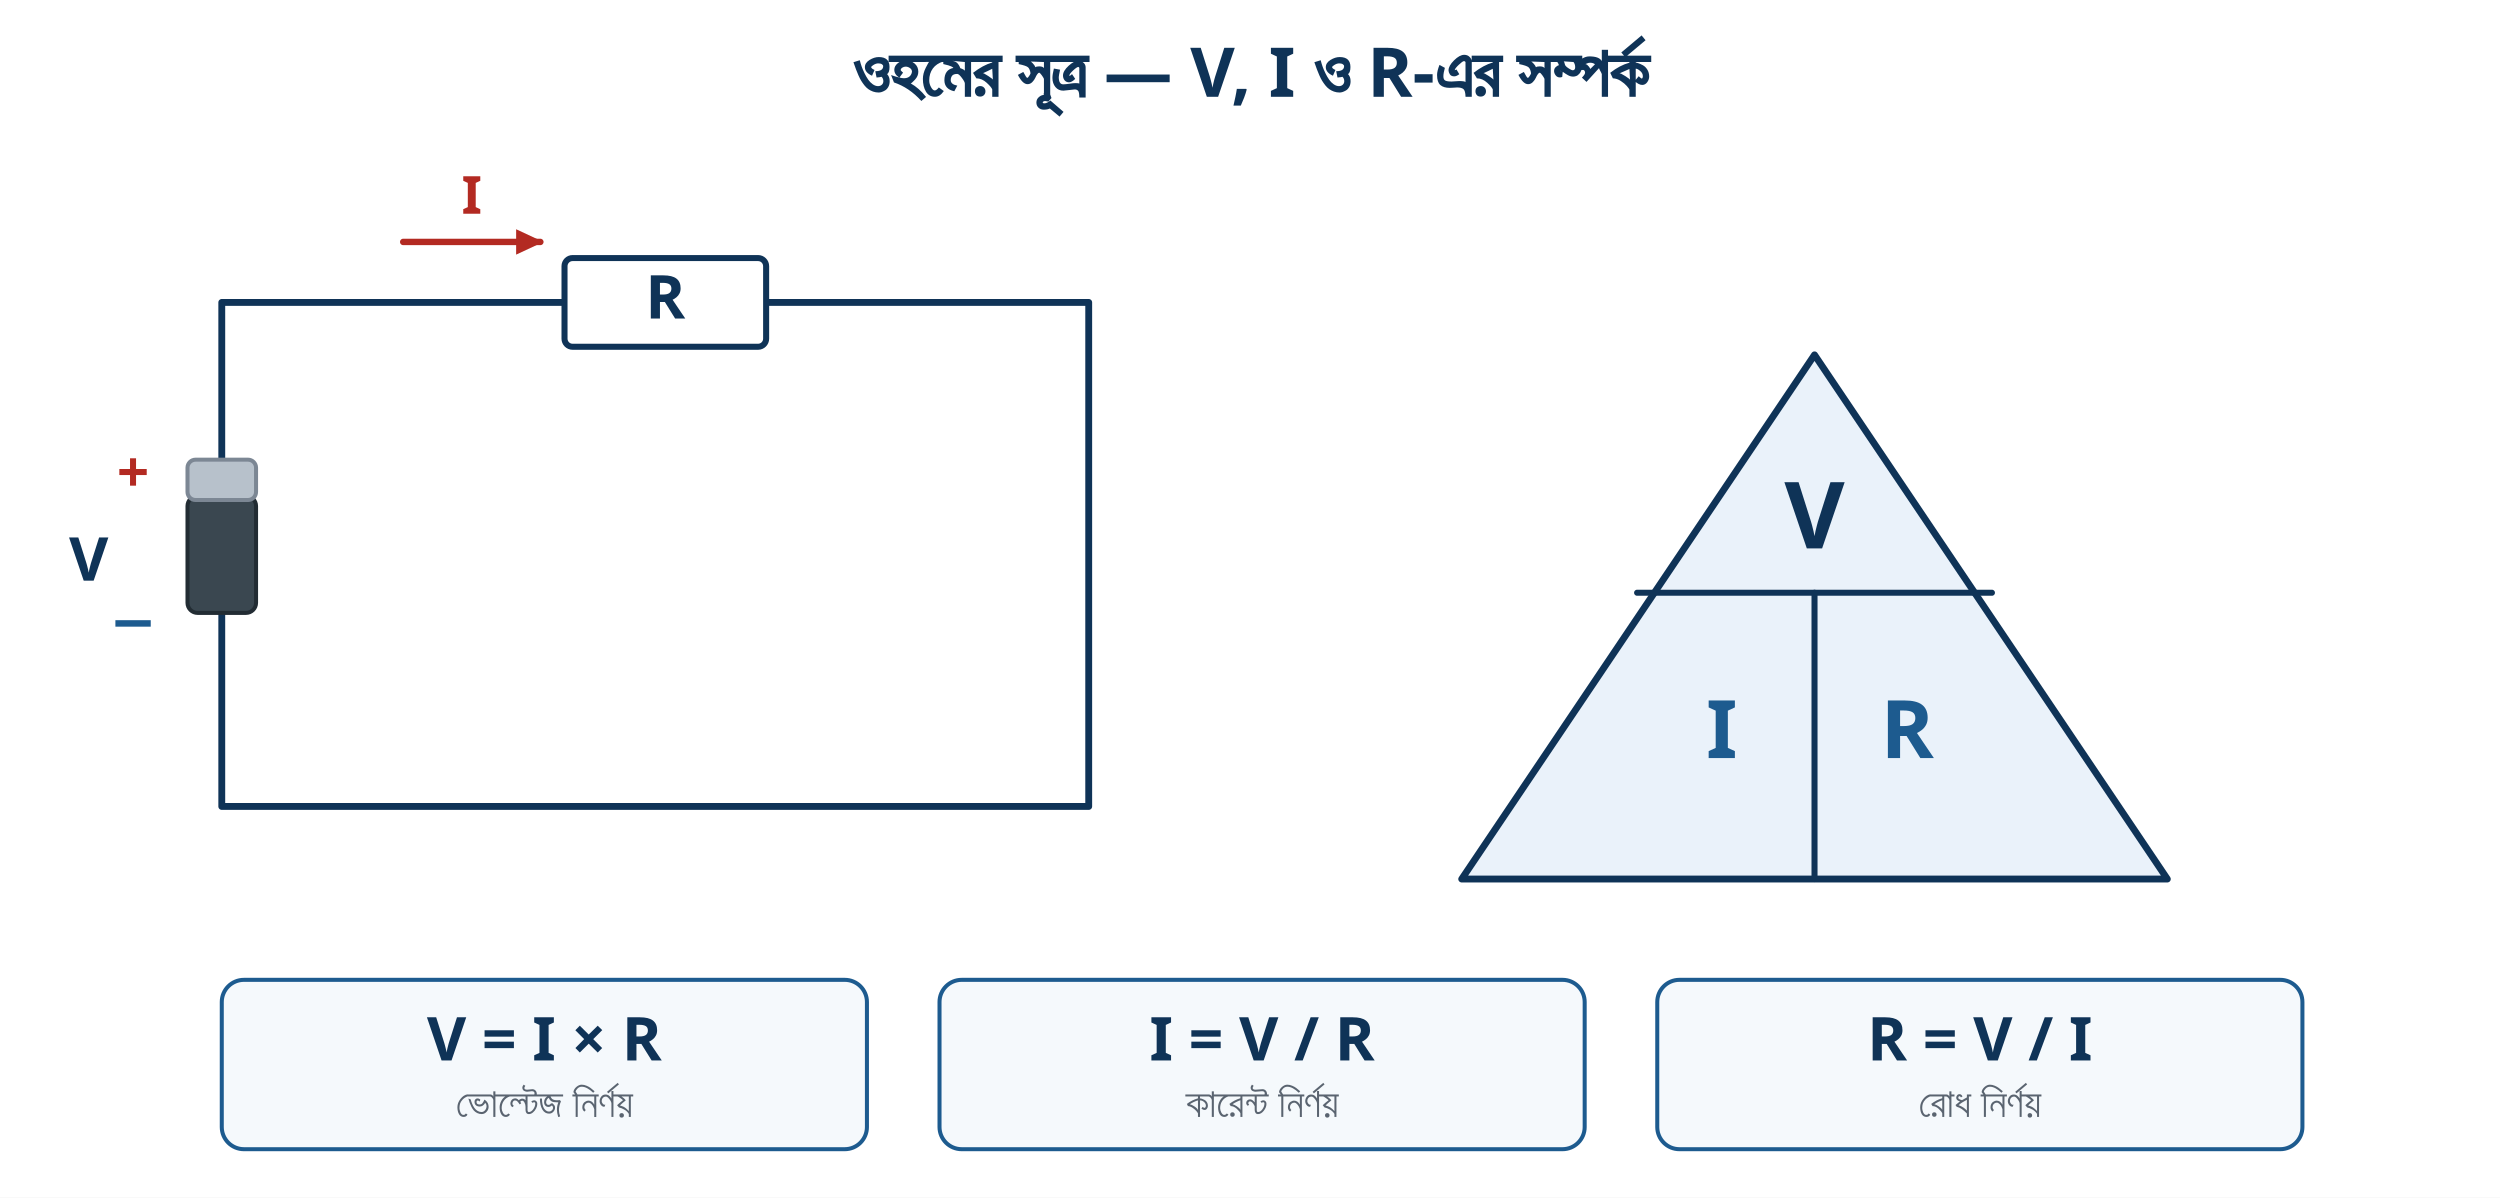
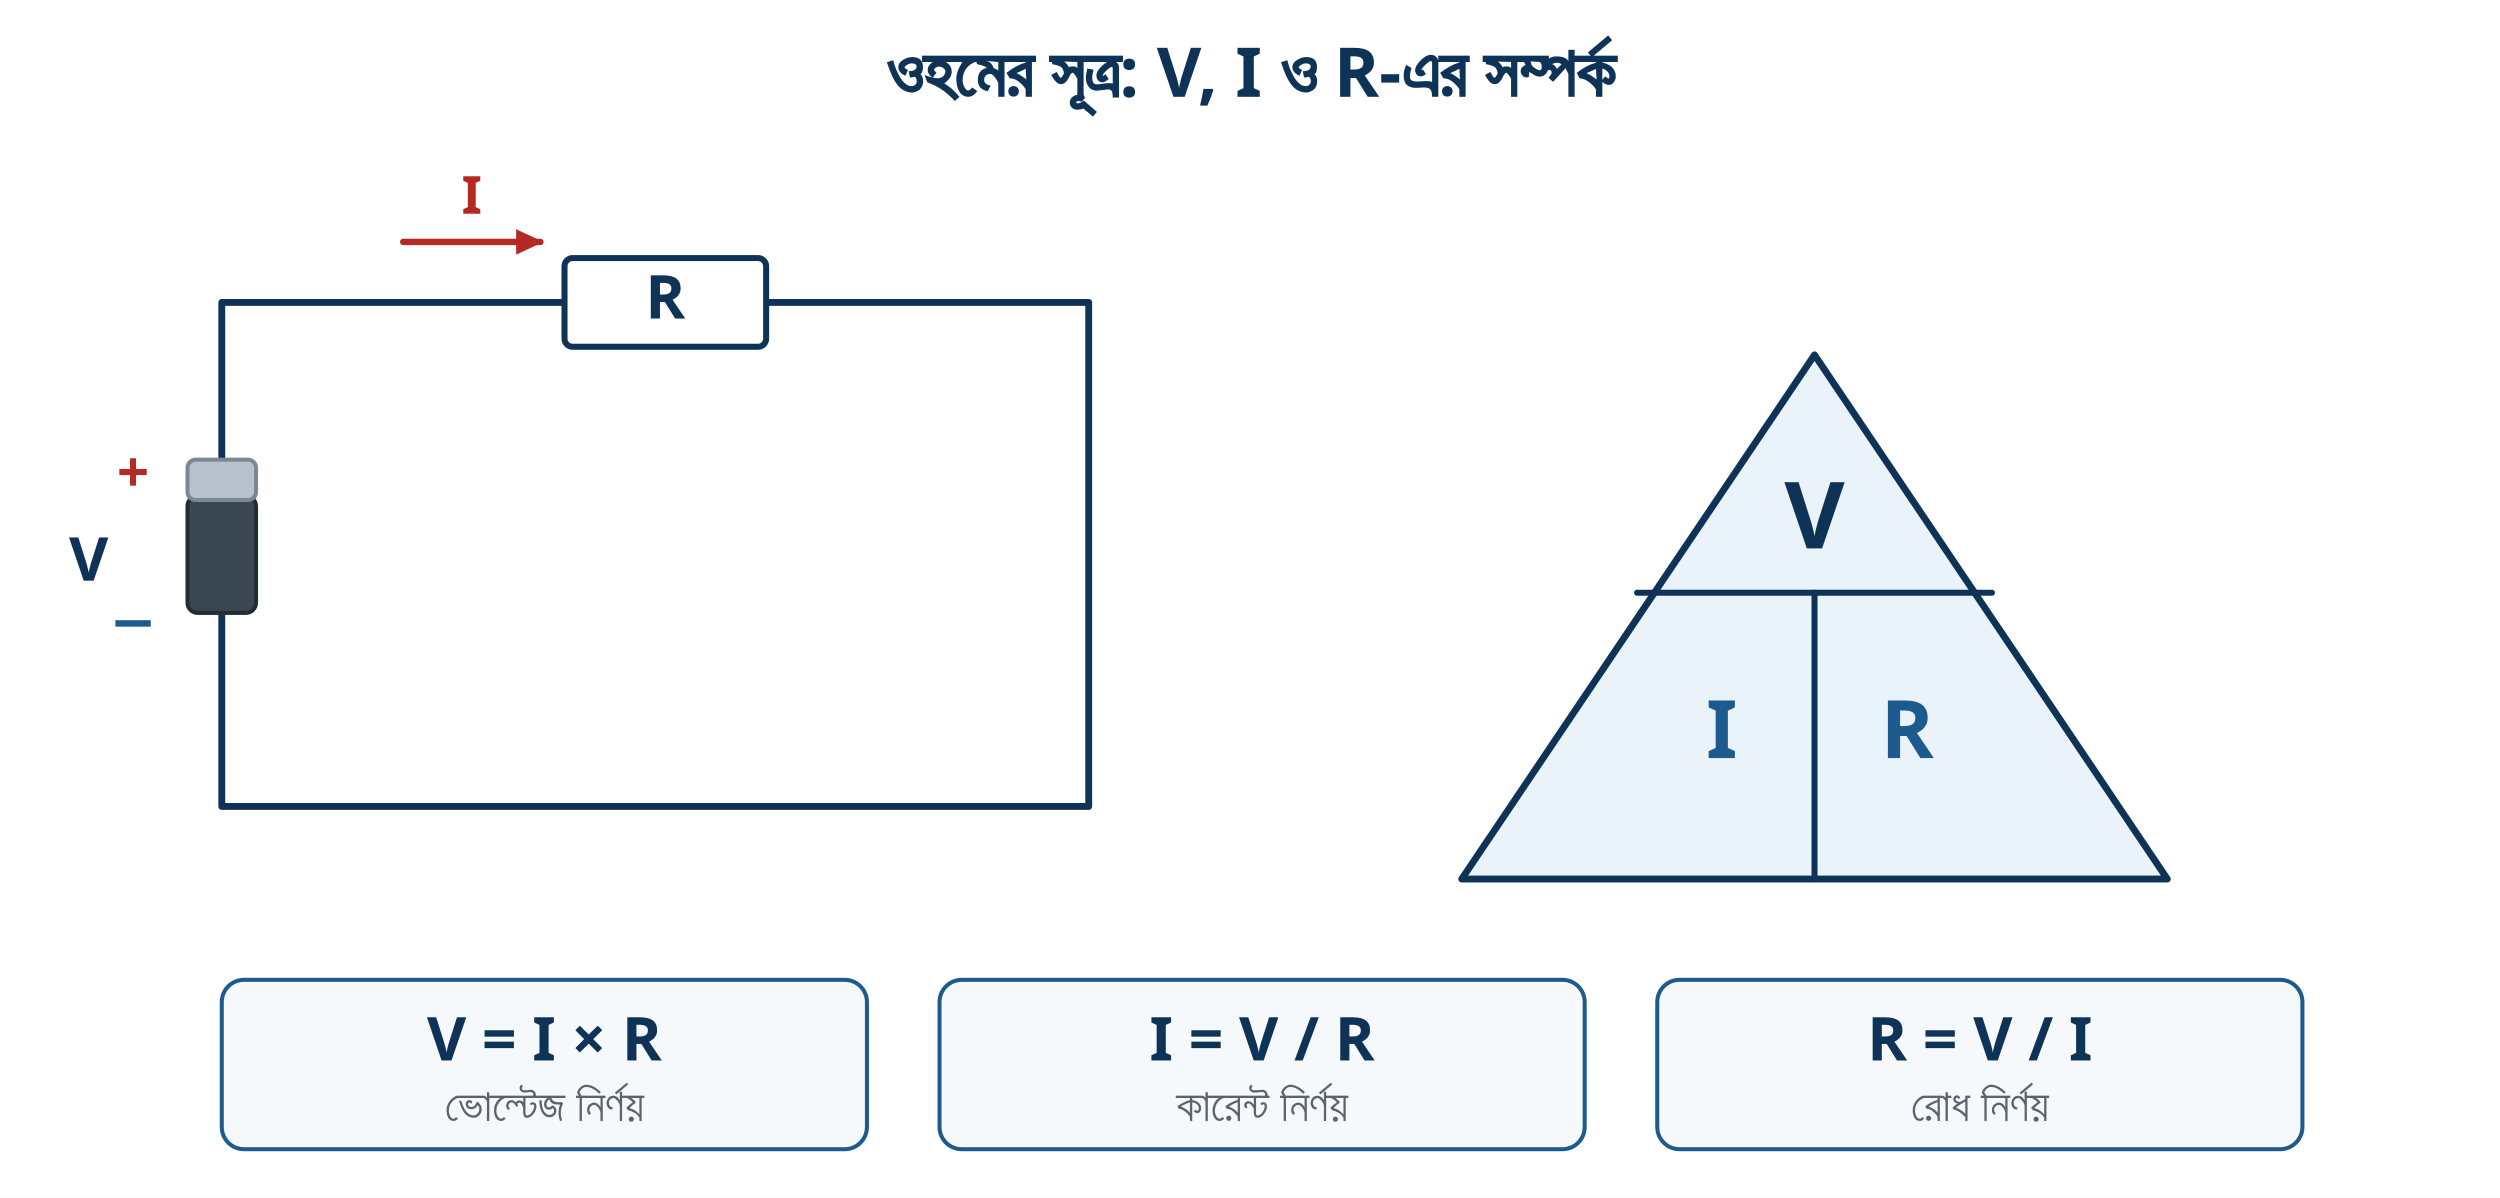
<svg xmlns="http://www.w3.org/2000/svg" width="1240" height="594" viewBox="0 0 1240 594">
  <defs>
    <marker id="ar" viewBox="0 0 10 10" refX="8.5" refY="5" markerUnits="userSpaceOnUse" markerWidth="15" markerHeight="15" orient="auto-start-reverse">
      <path d="M 0.5 0.8 L 9.5 5 L 0.5 9.2 z" fill="#B32A22" />
    </marker>
  </defs>
  <rect width="1240" height="594" fill="#FFFFFF" />
-   <text x="620.0" y="48.0" font-family="Kalpurush" font-size="34" font-weight="700" fill="#0F3357" text-anchor="middle">ওহমের সূত্র — V, I ও R-এর সম্পর্ক</text>
+   <text x="620.0" y="48.0" font-family="Kalpurush" font-size="34" font-weight="700" fill="#0F3357" text-anchor="middle">ওহমের সূত্র: V, I ও R-এর সম্পর্ক</text>
  <path d="M 110 150 L 540 150 L 540 400 L 110 400 Z" fill="none" stroke="#0F3357" stroke-width="3.4" stroke-linecap="round" stroke-linejoin="round" />
  <rect x="280.0" y="128.0" width="100.0" height="44.0" rx="4" fill="#FFFFFF" stroke="#0F3357" stroke-width="3" />
  <text x="330.0" y="158.0" font-family="Kalpurush" font-size="30" font-weight="700" fill="#0F3357" text-anchor="middle">R</text>
  <rect x="93.0" y="246.0" width="34.0" height="58.0" rx="5" fill="#3A4750" stroke="#222C33" stroke-width="2" />
  <rect x="93.0" y="228.0" width="34.0" height="20.0" rx="4" fill="#B7C1CB" stroke="#7C8794" stroke-width="2" />
  <text x="66.0" y="244.0" font-family="Kalpurush" font-size="28" font-weight="700" fill="#B32A22" text-anchor="middle">+</text>
  <text x="66.0" y="318.0" font-family="Kalpurush" font-size="28" font-weight="700" fill="#1D5B8F" text-anchor="middle">−</text>
  <text x="44.0" y="288.0" font-family="Kalpurush" font-size="30" font-weight="700" fill="#0F3357" text-anchor="middle">V</text>
  <path d="M 200 120 L 268 120" fill="none" stroke="#B32A22" stroke-width="3.2" stroke-linecap="round" stroke-linejoin="round" marker-end="url(#ar)" />
  <text x="234.0" y="106.0" font-family="Kalpurush" font-size="26" font-weight="700" fill="#B32A22" text-anchor="middle">I</text>
  <polygon points="900.0,176.0 1075.0,436.0 725.0,436.0" fill="#EAF2FA" stroke="#0F3357" stroke-width="3.4" stroke-linejoin="round" />
  <line x1="812.0" y1="294.0" x2="988.0" y2="294.0" stroke="#0F3357" stroke-width="3" stroke-linecap="round" />
  <line x1="900.0" y1="294.0" x2="900.0" y2="436.0" stroke="#0F3357" stroke-width="3" stroke-linecap="round" />
  <text x="900.0" y="272.0" font-family="Kalpurush" font-size="46" font-weight="700" fill="#0F3357" text-anchor="middle">V</text>
  <text x="854.0" y="376.0" font-family="Kalpurush" font-size="40" font-weight="700" fill="#1D5B8F" text-anchor="middle">I</text>
  <text x="946.0" y="376.0" font-family="Kalpurush" font-size="40" font-weight="700" fill="#1D5B8F" text-anchor="middle">R</text>
  <rect x="110.0" y="486.0" width="320.0" height="84.0" rx="11" fill="#F5F9FC" stroke="#1D5B8F" stroke-width="2" />
  <text x="270.0" y="526.0" font-family="Kalpurush" font-size="30" font-weight="700" fill="#0F3357" text-anchor="middle">V = I × R</text>
-   <text x="270.0" y="554.0" font-family="Kalpurush" font-size="20" font-weight="400" fill="#5A6470" text-anchor="middle">ভোল্টেজ নির্ণয়</text>
+   <text x="270.0" y="556.0" font-family="Kalpurush" font-size="22.5" font-weight="400" fill="#5A6470" text-anchor="middle">ভোল্টেজ নির্ণয়</text>
  <rect x="466.0" y="486.0" width="320.0" height="84.0" rx="11" fill="#F5F9FC" stroke="#1D5B8F" stroke-width="2" />
  <text x="626.0" y="526.0" font-family="Kalpurush" font-size="30" font-weight="700" fill="#0F3357" text-anchor="middle">I = V / R</text>
-   <text x="626.0" y="554.0" font-family="Kalpurush" font-size="20" font-weight="400" fill="#5A6470" text-anchor="middle">কারেন্ট নির্ণয়</text>
+   <text x="626.0" y="556.0" font-family="Kalpurush" font-size="22.5" font-weight="400" fill="#5A6470" text-anchor="middle">কারেন্ট নির্ণয়</text>
  <rect x="822.0" y="486.0" width="320.0" height="84.0" rx="11" fill="#F5F9FC" stroke="#1D5B8F" stroke-width="2" />
  <text x="982.0" y="526.0" font-family="Kalpurush" font-size="30" font-weight="700" fill="#0F3357" text-anchor="middle">R = V / I</text>
-   <text x="982.0" y="554.0" font-family="Kalpurush" font-size="20" font-weight="400" fill="#5A6470" text-anchor="middle">রোধ নির্ণয়</text>
+   <text x="982.0" y="556.0" font-family="Kalpurush" font-size="22.5" font-weight="400" fill="#5A6470" text-anchor="middle">রোধ নির্ণয়</text>
</svg>
